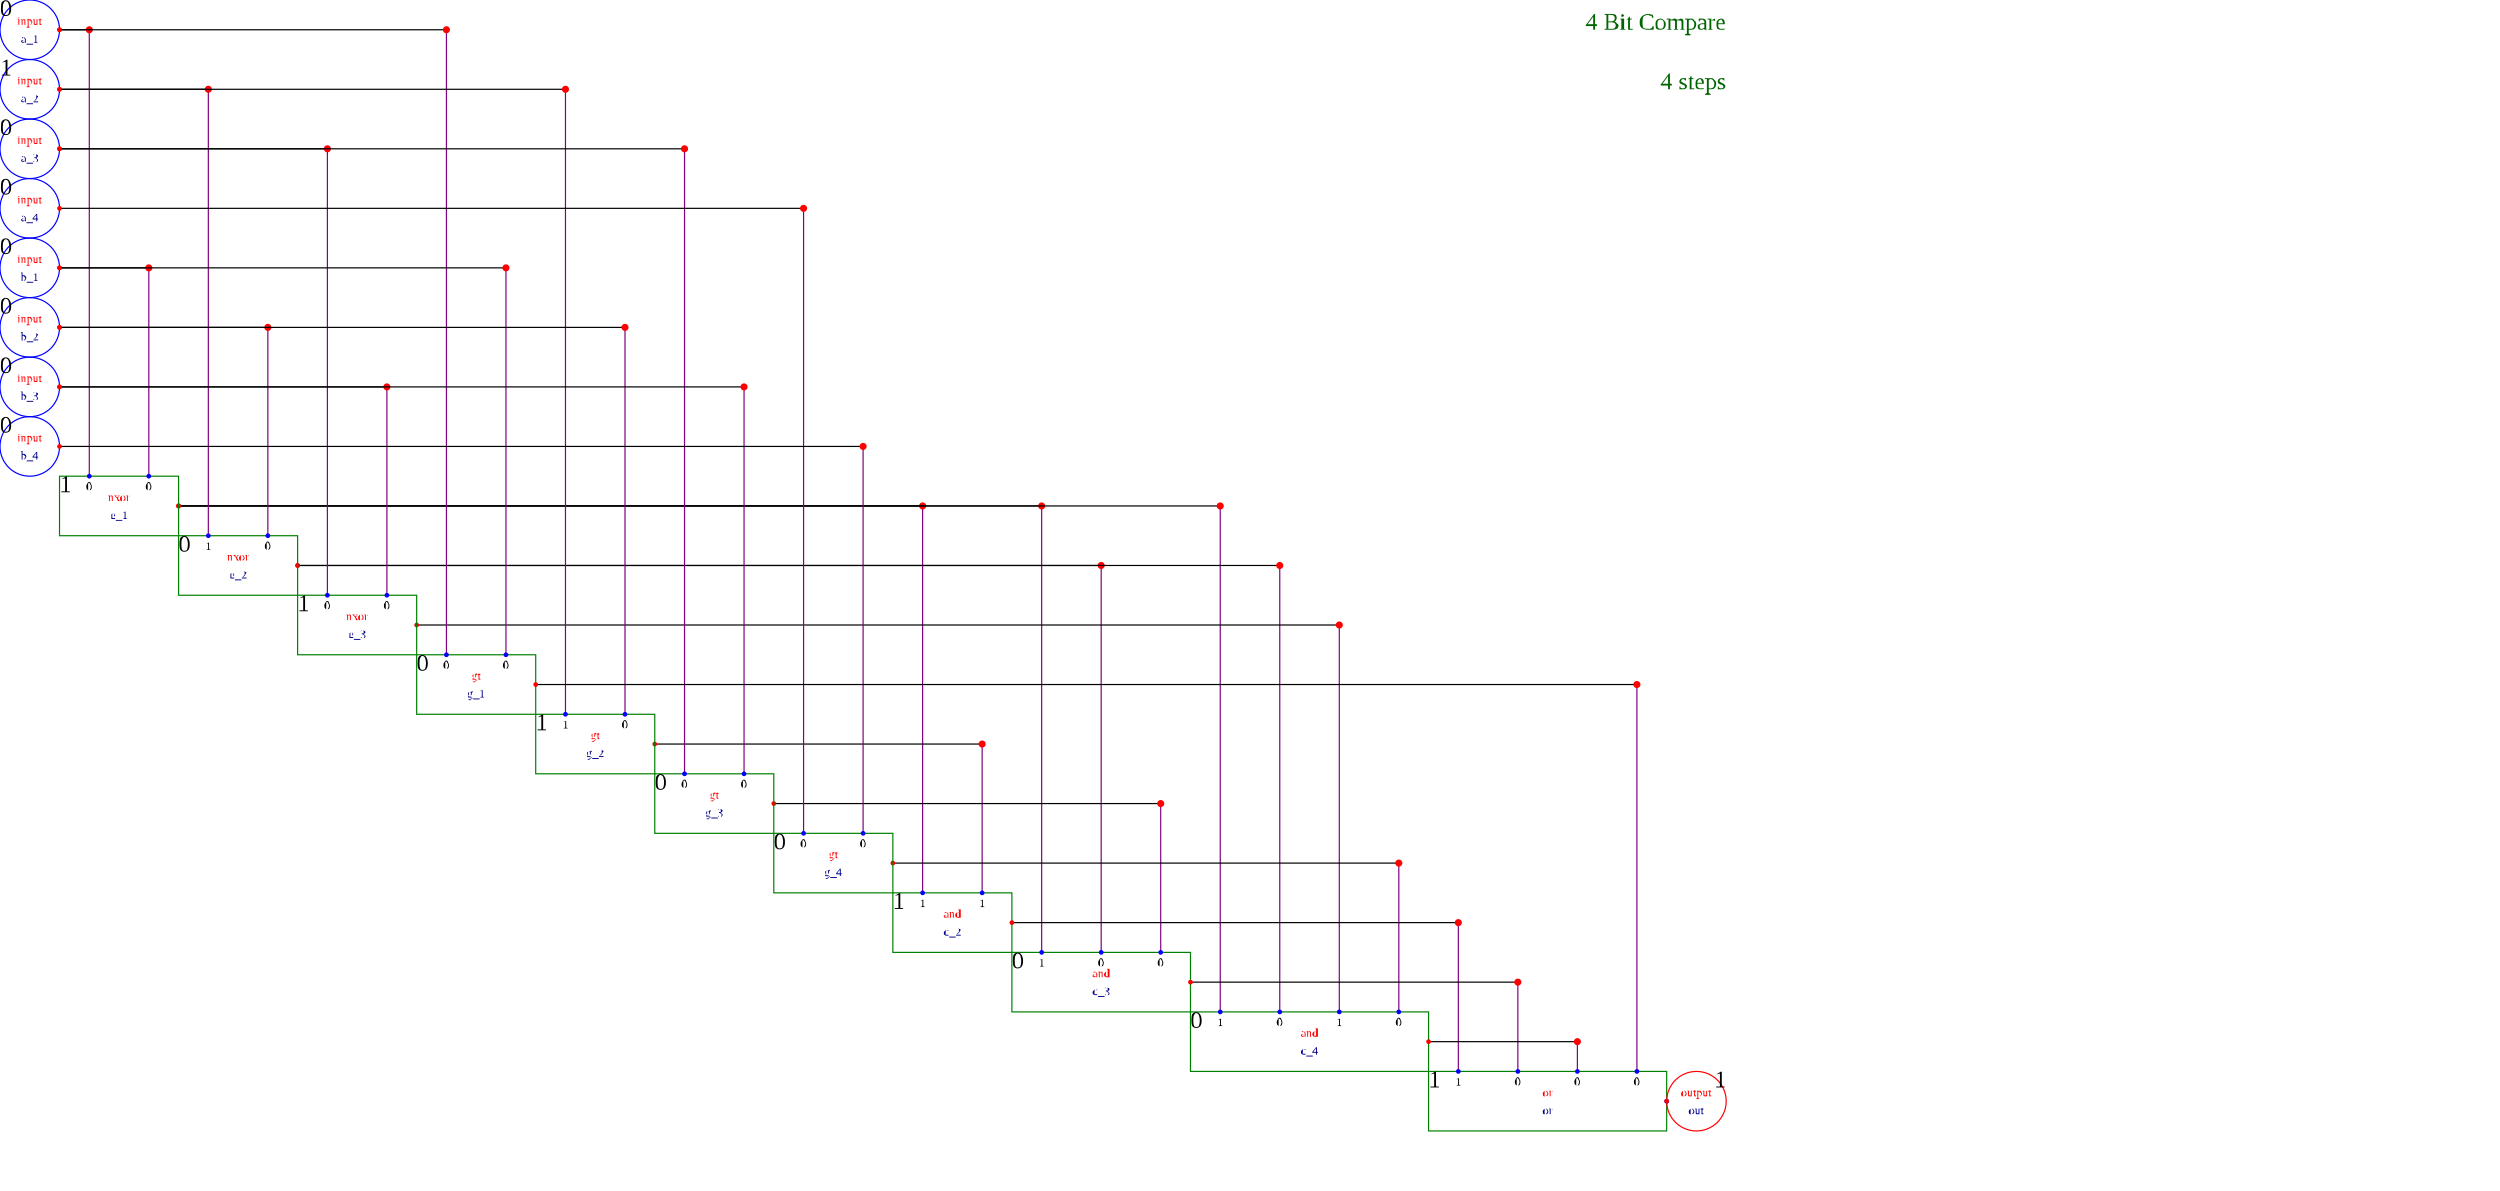
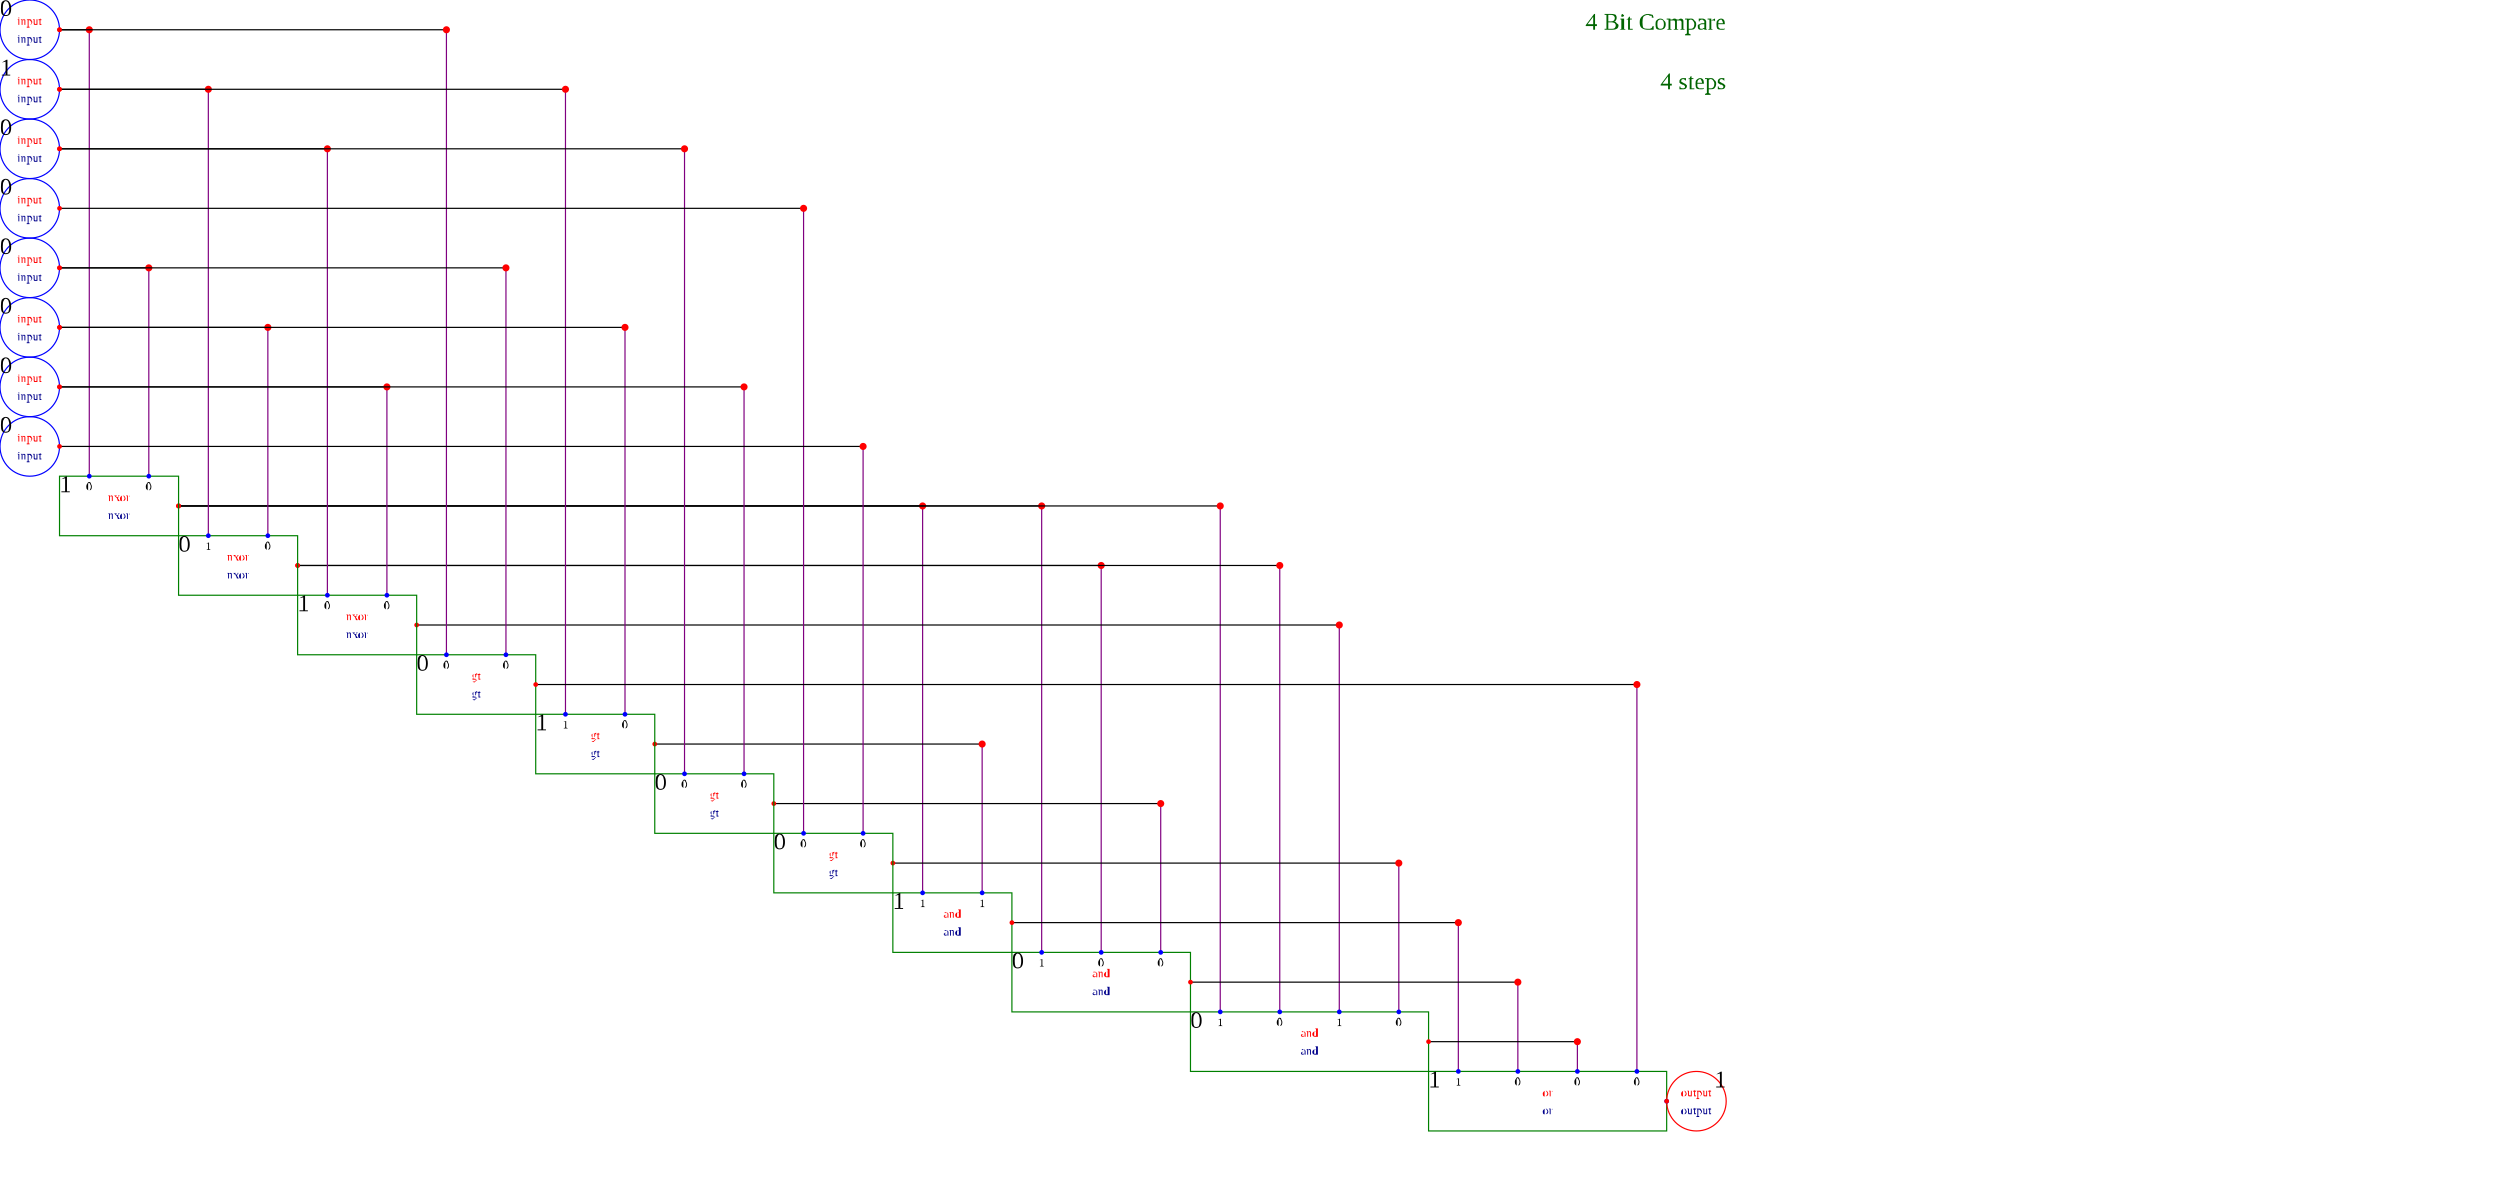
<svg xmlns="http://www.w3.org/2000/svg" height="100%" viewBox="0 0 42 20" width="100%">
  <text fill="darkGreen" font-size="0.4" stroke-width="0.04" text-anchor="end" x="29" y="0.5">4 Bit Compare</text>
  <text fill="darkGreen" font-size="0.4" stroke-width="0.04" text-anchor="end" x="29" y="1.5">4 steps</text>
  <circle cx="0.5" cy="0.5" fill="transparent" font-size="0.2" r="0.5" stroke="blue" stroke-width="0.02" />
  <text dominant-baseline="hanging" fill="black" font-size="0.4" stroke-width="0.04" text-anchor="start" x="0" y="0">0</text>
  <text dominant-baseline="auto" fill="red" font-size="0.2" stroke-width="0.02" text-anchor="middle" x="0.5" y="0.417">input</text>
-   <text dominant-baseline="hanging" fill="darkblue" font-size="0.2" stroke-width="0.02" text-anchor="middle" x="0.5" y="0.583">a_1</text>
+   <text dominant-baseline="hanging" fill="darkblue" font-size="0.2" stroke-width="0.02" text-anchor="middle" x="0.5" y="0.583">input</text>
  <circle cx="0.5" cy="1.5" fill="transparent" font-size="0.2" r="0.5" stroke="blue" stroke-width="0.02" />
  <text dominant-baseline="hanging" fill="black" font-size="0.4" stroke-width="0.04" text-anchor="start" x="0" y="1">1</text>
  <text dominant-baseline="auto" fill="red" font-size="0.2" stroke-width="0.02" text-anchor="middle" x="0.5" y="1.417">input</text>
-   <text dominant-baseline="hanging" fill="darkblue" font-size="0.2" stroke-width="0.02" text-anchor="middle" x="0.5" y="1.583">a_2</text>
+   <text dominant-baseline="hanging" fill="darkblue" font-size="0.2" stroke-width="0.02" text-anchor="middle" x="0.5" y="1.583">input</text>
  <circle cx="0.5" cy="2.5" fill="transparent" font-size="0.2" r="0.5" stroke="blue" stroke-width="0.02" />
  <text dominant-baseline="hanging" fill="black" font-size="0.4" stroke-width="0.04" text-anchor="start" x="0" y="2">0</text>
  <text dominant-baseline="auto" fill="red" font-size="0.2" stroke-width="0.02" text-anchor="middle" x="0.5" y="2.417">input</text>
-   <text dominant-baseline="hanging" fill="darkblue" font-size="0.2" stroke-width="0.02" text-anchor="middle" x="0.5" y="2.583">a_3</text>
+   <text dominant-baseline="hanging" fill="darkblue" font-size="0.2" stroke-width="0.02" text-anchor="middle" x="0.5" y="2.583">input</text>
  <circle cx="0.5" cy="3.5" fill="transparent" font-size="0.2" r="0.5" stroke="blue" stroke-width="0.02" />
  <text dominant-baseline="hanging" fill="black" font-size="0.4" stroke-width="0.04" text-anchor="start" x="0" y="3">0</text>
  <text dominant-baseline="auto" fill="red" font-size="0.2" stroke-width="0.02" text-anchor="middle" x="0.5" y="3.417">input</text>
-   <text dominant-baseline="hanging" fill="darkblue" font-size="0.2" stroke-width="0.02" text-anchor="middle" x="0.5" y="3.583">a_4</text>
+   <text dominant-baseline="hanging" fill="darkblue" font-size="0.2" stroke-width="0.02" text-anchor="middle" x="0.5" y="3.583">input</text>
  <circle cx="0.5" cy="4.5" fill="transparent" font-size="0.2" r="0.5" stroke="blue" stroke-width="0.02" />
  <text dominant-baseline="hanging" fill="black" font-size="0.4" stroke-width="0.04" text-anchor="start" x="0" y="4">0</text>
  <text dominant-baseline="auto" fill="red" font-size="0.2" stroke-width="0.02" text-anchor="middle" x="0.5" y="4.417">input</text>
-   <text dominant-baseline="hanging" fill="darkblue" font-size="0.2" stroke-width="0.02" text-anchor="middle" x="0.5" y="4.583">b_1</text>
+   <text dominant-baseline="hanging" fill="darkblue" font-size="0.2" stroke-width="0.02" text-anchor="middle" x="0.5" y="4.583">input</text>
  <circle cx="0.5" cy="5.5" fill="transparent" font-size="0.2" r="0.5" stroke="blue" stroke-width="0.02" />
  <text dominant-baseline="hanging" fill="black" font-size="0.4" stroke-width="0.04" text-anchor="start" x="0" y="5">0</text>
  <text dominant-baseline="auto" fill="red" font-size="0.2" stroke-width="0.02" text-anchor="middle" x="0.5" y="5.417">input</text>
-   <text dominant-baseline="hanging" fill="darkblue" font-size="0.2" stroke-width="0.02" text-anchor="middle" x="0.5" y="5.583">b_2</text>
+   <text dominant-baseline="hanging" fill="darkblue" font-size="0.2" stroke-width="0.02" text-anchor="middle" x="0.5" y="5.583">input</text>
  <circle cx="0.5" cy="6.5" fill="transparent" font-size="0.2" r="0.5" stroke="blue" stroke-width="0.02" />
  <text dominant-baseline="hanging" fill="black" font-size="0.4" stroke-width="0.04" text-anchor="start" x="0" y="6">0</text>
  <text dominant-baseline="auto" fill="red" font-size="0.2" stroke-width="0.02" text-anchor="middle" x="0.5" y="6.417">input</text>
-   <text dominant-baseline="hanging" fill="darkblue" font-size="0.2" stroke-width="0.02" text-anchor="middle" x="0.5" y="6.583">b_3</text>
+   <text dominant-baseline="hanging" fill="darkblue" font-size="0.2" stroke-width="0.02" text-anchor="middle" x="0.5" y="6.583">input</text>
  <circle cx="0.5" cy="7.5" fill="transparent" font-size="0.2" r="0.5" stroke="blue" stroke-width="0.02" />
  <text dominant-baseline="hanging" fill="black" font-size="0.4" stroke-width="0.04" text-anchor="start" x="0" y="7">0</text>
  <text dominant-baseline="auto" fill="red" font-size="0.2" stroke-width="0.02" text-anchor="middle" x="0.5" y="7.417">input</text>
-   <text dominant-baseline="hanging" fill="darkblue" font-size="0.2" stroke-width="0.02" text-anchor="middle" x="0.5" y="7.583">b_4</text>
+   <text dominant-baseline="hanging" fill="darkblue" font-size="0.2" stroke-width="0.02" text-anchor="middle" x="0.5" y="7.583">input</text>
  <rect fill="transparent" font-size="0.2" height="1" stroke="green" stroke-width="0.02" width="2" x="15" y="15" />
  <text dominant-baseline="hanging" fill="black" font-size="0.4" stroke-width="0.04" text-anchor="start" x="15" y="15">1</text>
  <text dominant-baseline="auto" fill="red" font-size="0.2" stroke-width="0.02" text-anchor="middle" x="16" y="15.417">and</text>
-   <text dominant-baseline="hanging" fill="darkblue" font-size="0.2" stroke-width="0.02" text-anchor="middle" x="16" y="15.583">c_2</text>
+   <text dominant-baseline="hanging" fill="darkblue" font-size="0.2" stroke-width="0.02" text-anchor="middle" x="16" y="15.583">and</text>
  <line font-size="0.2" stroke="black" stroke-width="0.02" x1="3" x2="15.5" y1="8.5" y2="8.5" />
  <line font-size="0.2" stroke="purple" stroke-width="0.02" x1="15.5" x2="15.5" y1="8.5" y2="15" />
  <circle cx="15.5" cy="8.5" fill="red" font-size="0.2" r="0.06" stroke-width="0.02" />
  <circle cx="15.5" cy="15" fill="blue" font-size="0.2" r="0.04" stroke-width="0.02" />
  <circle cx="3" cy="8.5" fill="red" font-size="0.2" r="0.04" stroke-width="0.02" />
  <text dominant-baseline="hanging" fill="black" font-size="0.2" stroke-width="0.02" text-anchor="middle" x="15.5" y="15.1">1</text>
  <line font-size="0.2" stroke="black" stroke-width="0.02" x1="11" x2="16.5" y1="12.5" y2="12.5" />
  <line font-size="0.2" stroke="purple" stroke-width="0.02" x1="16.5" x2="16.5" y1="12.5" y2="15" />
  <circle cx="16.5" cy="12.5" fill="red" font-size="0.2" r="0.06" stroke-width="0.02" />
  <circle cx="16.5" cy="15" fill="blue" font-size="0.2" r="0.04" stroke-width="0.02" />
  <circle cx="11" cy="12.5" fill="red" font-size="0.2" r="0.04" stroke-width="0.02" />
  <text dominant-baseline="hanging" fill="black" font-size="0.2" stroke-width="0.02" text-anchor="middle" x="16.5" y="15.1">1</text>
  <rect fill="transparent" font-size="0.2" height="1" stroke="green" stroke-width="0.02" width="3" x="17" y="16" />
  <text dominant-baseline="hanging" fill="black" font-size="0.4" stroke-width="0.04" text-anchor="start" x="17" y="16">0</text>
  <text dominant-baseline="auto" fill="red" font-size="0.2" stroke-width="0.02" text-anchor="middle" x="18.5" y="16.417">and</text>
-   <text dominant-baseline="hanging" fill="darkblue" font-size="0.2" stroke-width="0.02" text-anchor="middle" x="18.5" y="16.583">c_3</text>
+   <text dominant-baseline="hanging" fill="darkblue" font-size="0.2" stroke-width="0.02" text-anchor="middle" x="18.5" y="16.583">and</text>
  <line font-size="0.2" stroke="black" stroke-width="0.02" x1="3" x2="17.5" y1="8.5" y2="8.5" />
  <line font-size="0.2" stroke="purple" stroke-width="0.02" x1="17.5" x2="17.5" y1="8.5" y2="16" />
  <circle cx="17.5" cy="8.5" fill="red" font-size="0.2" r="0.06" stroke-width="0.02" />
  <circle cx="17.5" cy="16" fill="blue" font-size="0.2" r="0.04" stroke-width="0.02" />
  <circle cx="3" cy="8.5" fill="red" font-size="0.2" r="0.04" stroke-width="0.02" />
  <text dominant-baseline="hanging" fill="black" font-size="0.2" stroke-width="0.02" text-anchor="middle" x="17.5" y="16.1">1</text>
  <line font-size="0.2" stroke="black" stroke-width="0.02" x1="5" x2="18.5" y1="9.5" y2="9.5" />
  <line font-size="0.2" stroke="purple" stroke-width="0.02" x1="18.5" x2="18.5" y1="9.5" y2="16" />
  <circle cx="18.5" cy="9.5" fill="red" font-size="0.2" r="0.06" stroke-width="0.02" />
  <circle cx="18.5" cy="16" fill="blue" font-size="0.2" r="0.04" stroke-width="0.02" />
  <circle cx="5" cy="9.5" fill="red" font-size="0.2" r="0.04" stroke-width="0.02" />
  <text dominant-baseline="hanging" fill="black" font-size="0.2" stroke-width="0.02" text-anchor="middle" x="18.5" y="16.1">0</text>
  <line font-size="0.2" stroke="black" stroke-width="0.02" x1="13" x2="19.5" y1="13.5" y2="13.5" />
  <line font-size="0.2" stroke="purple" stroke-width="0.02" x1="19.5" x2="19.5" y1="13.5" y2="16" />
  <circle cx="19.5" cy="13.5" fill="red" font-size="0.2" r="0.06" stroke-width="0.02" />
  <circle cx="19.5" cy="16" fill="blue" font-size="0.2" r="0.04" stroke-width="0.02" />
  <circle cx="13" cy="13.5" fill="red" font-size="0.2" r="0.04" stroke-width="0.02" />
  <text dominant-baseline="hanging" fill="black" font-size="0.2" stroke-width="0.02" text-anchor="middle" x="19.5" y="16.1">0</text>
  <rect fill="transparent" font-size="0.2" height="1" stroke="green" stroke-width="0.02" width="4" x="20" y="17" />
  <text dominant-baseline="hanging" fill="black" font-size="0.4" stroke-width="0.04" text-anchor="start" x="20" y="17">0</text>
  <text dominant-baseline="auto" fill="red" font-size="0.2" stroke-width="0.02" text-anchor="middle" x="22" y="17.417">and</text>
-   <text dominant-baseline="hanging" fill="darkblue" font-size="0.2" stroke-width="0.02" text-anchor="middle" x="22" y="17.583">c_4</text>
+   <text dominant-baseline="hanging" fill="darkblue" font-size="0.2" stroke-width="0.02" text-anchor="middle" x="22" y="17.583">and</text>
  <line font-size="0.2" stroke="black" stroke-width="0.02" x1="3" x2="20.5" y1="8.5" y2="8.5" />
  <line font-size="0.2" stroke="purple" stroke-width="0.02" x1="20.5" x2="20.5" y1="8.5" y2="17" />
  <circle cx="20.5" cy="8.5" fill="red" font-size="0.2" r="0.06" stroke-width="0.02" />
  <circle cx="20.5" cy="17" fill="blue" font-size="0.2" r="0.04" stroke-width="0.02" />
  <circle cx="3" cy="8.5" fill="red" font-size="0.2" r="0.04" stroke-width="0.02" />
  <text dominant-baseline="hanging" fill="black" font-size="0.2" stroke-width="0.02" text-anchor="middle" x="20.5" y="17.1">1</text>
  <line font-size="0.2" stroke="black" stroke-width="0.02" x1="5" x2="21.5" y1="9.5" y2="9.5" />
  <line font-size="0.2" stroke="purple" stroke-width="0.02" x1="21.5" x2="21.5" y1="9.5" y2="17" />
  <circle cx="21.5" cy="9.5" fill="red" font-size="0.2" r="0.06" stroke-width="0.02" />
  <circle cx="21.5" cy="17" fill="blue" font-size="0.2" r="0.04" stroke-width="0.02" />
  <circle cx="5" cy="9.5" fill="red" font-size="0.2" r="0.04" stroke-width="0.02" />
  <text dominant-baseline="hanging" fill="black" font-size="0.2" stroke-width="0.02" text-anchor="middle" x="21.5" y="17.1">0</text>
  <line font-size="0.2" stroke="black" stroke-width="0.02" x1="7" x2="22.5" y1="10.5" y2="10.5" />
  <line font-size="0.2" stroke="purple" stroke-width="0.02" x1="22.5" x2="22.5" y1="10.5" y2="17" />
  <circle cx="22.5" cy="10.5" fill="red" font-size="0.2" r="0.06" stroke-width="0.02" />
  <circle cx="22.5" cy="17" fill="blue" font-size="0.2" r="0.04" stroke-width="0.02" />
  <circle cx="7" cy="10.5" fill="red" font-size="0.2" r="0.04" stroke-width="0.02" />
  <text dominant-baseline="hanging" fill="black" font-size="0.2" stroke-width="0.02" text-anchor="middle" x="22.5" y="17.1">1</text>
  <line font-size="0.2" stroke="black" stroke-width="0.02" x1="15" x2="23.5" y1="14.5" y2="14.5" />
  <line font-size="0.2" stroke="purple" stroke-width="0.02" x1="23.5" x2="23.5" y1="14.5" y2="17" />
  <circle cx="23.5" cy="14.5" fill="red" font-size="0.2" r="0.06" stroke-width="0.02" />
  <circle cx="23.5" cy="17" fill="blue" font-size="0.2" r="0.04" stroke-width="0.02" />
  <circle cx="15" cy="14.5" fill="red" font-size="0.2" r="0.04" stroke-width="0.02" />
  <text dominant-baseline="hanging" fill="black" font-size="0.2" stroke-width="0.02" text-anchor="middle" x="23.5" y="17.1">0</text>
  <rect fill="transparent" font-size="0.2" height="1" stroke="green" stroke-width="0.02" width="2" x="1" y="8" />
  <text dominant-baseline="hanging" fill="black" font-size="0.4" stroke-width="0.04" text-anchor="start" x="1" y="8">1</text>
  <text dominant-baseline="auto" fill="red" font-size="0.2" stroke-width="0.02" text-anchor="middle" x="2" y="8.417">nxor</text>
-   <text dominant-baseline="hanging" fill="darkblue" font-size="0.2" stroke-width="0.02" text-anchor="middle" x="2" y="8.583">e_1</text>
+   <text dominant-baseline="hanging" fill="darkblue" font-size="0.2" stroke-width="0.02" text-anchor="middle" x="2" y="8.583">nxor</text>
  <line font-size="0.2" stroke="black" stroke-width="0.02" x1="1" x2="1.5" y1="0.5" y2="0.5" />
  <line font-size="0.2" stroke="purple" stroke-width="0.02" x1="1.5" x2="1.5" y1="0.5" y2="8" />
  <circle cx="1.5" cy="0.5" fill="red" font-size="0.2" r="0.06" stroke-width="0.02" />
  <circle cx="1.5" cy="8" fill="blue" font-size="0.2" r="0.04" stroke-width="0.02" />
  <circle cx="1" cy="0.5" fill="red" font-size="0.2" r="0.04" stroke-width="0.02" />
  <text dominant-baseline="hanging" fill="black" font-size="0.2" stroke-width="0.02" text-anchor="middle" x="1.5" y="8.1">0</text>
  <line font-size="0.2" stroke="black" stroke-width="0.02" x1="1" x2="2.5" y1="4.5" y2="4.5" />
  <line font-size="0.2" stroke="purple" stroke-width="0.02" x1="2.5" x2="2.5" y1="4.5" y2="8" />
  <circle cx="2.5" cy="4.5" fill="red" font-size="0.2" r="0.06" stroke-width="0.02" />
  <circle cx="2.5" cy="8" fill="blue" font-size="0.2" r="0.04" stroke-width="0.02" />
  <circle cx="1" cy="4.5" fill="red" font-size="0.2" r="0.04" stroke-width="0.02" />
  <text dominant-baseline="hanging" fill="black" font-size="0.2" stroke-width="0.02" text-anchor="middle" x="2.5" y="8.1">0</text>
  <rect fill="transparent" font-size="0.2" height="1" stroke="green" stroke-width="0.02" width="2" x="3" y="9" />
  <text dominant-baseline="hanging" fill="black" font-size="0.4" stroke-width="0.04" text-anchor="start" x="3" y="9">0</text>
  <text dominant-baseline="auto" fill="red" font-size="0.2" stroke-width="0.02" text-anchor="middle" x="4" y="9.417">nxor</text>
-   <text dominant-baseline="hanging" fill="darkblue" font-size="0.2" stroke-width="0.02" text-anchor="middle" x="4" y="9.583">e_2</text>
+   <text dominant-baseline="hanging" fill="darkblue" font-size="0.2" stroke-width="0.02" text-anchor="middle" x="4" y="9.583">nxor</text>
  <line font-size="0.2" stroke="black" stroke-width="0.02" x1="1" x2="3.5" y1="1.5" y2="1.5" />
  <line font-size="0.2" stroke="purple" stroke-width="0.02" x1="3.5" x2="3.5" y1="1.5" y2="9" />
  <circle cx="3.5" cy="1.5" fill="red" font-size="0.2" r="0.06" stroke-width="0.02" />
  <circle cx="3.5" cy="9" fill="blue" font-size="0.2" r="0.04" stroke-width="0.02" />
  <circle cx="1" cy="1.5" fill="red" font-size="0.2" r="0.04" stroke-width="0.02" />
  <text dominant-baseline="hanging" fill="black" font-size="0.2" stroke-width="0.02" text-anchor="middle" x="3.5" y="9.1">1</text>
  <line font-size="0.2" stroke="black" stroke-width="0.02" x1="1" x2="4.5" y1="5.5" y2="5.5" />
  <line font-size="0.2" stroke="purple" stroke-width="0.02" x1="4.5" x2="4.5" y1="5.5" y2="9" />
  <circle cx="4.5" cy="5.5" fill="red" font-size="0.2" r="0.06" stroke-width="0.02" />
  <circle cx="4.5" cy="9" fill="blue" font-size="0.2" r="0.04" stroke-width="0.02" />
  <circle cx="1" cy="5.5" fill="red" font-size="0.2" r="0.04" stroke-width="0.02" />
  <text dominant-baseline="hanging" fill="black" font-size="0.2" stroke-width="0.02" text-anchor="middle" x="4.5" y="9.1">0</text>
  <rect fill="transparent" font-size="0.2" height="1" stroke="green" stroke-width="0.02" width="2" x="5" y="10" />
  <text dominant-baseline="hanging" fill="black" font-size="0.4" stroke-width="0.04" text-anchor="start" x="5" y="10">1</text>
  <text dominant-baseline="auto" fill="red" font-size="0.2" stroke-width="0.02" text-anchor="middle" x="6" y="10.417">nxor</text>
-   <text dominant-baseline="hanging" fill="darkblue" font-size="0.2" stroke-width="0.02" text-anchor="middle" x="6" y="10.583">e_3</text>
+   <text dominant-baseline="hanging" fill="darkblue" font-size="0.2" stroke-width="0.02" text-anchor="middle" x="6" y="10.583">nxor</text>
  <line font-size="0.2" stroke="black" stroke-width="0.02" x1="1" x2="5.5" y1="2.5" y2="2.5" />
  <line font-size="0.2" stroke="purple" stroke-width="0.02" x1="5.5" x2="5.5" y1="2.5" y2="10" />
  <circle cx="5.5" cy="2.5" fill="red" font-size="0.2" r="0.06" stroke-width="0.02" />
  <circle cx="5.5" cy="10" fill="blue" font-size="0.2" r="0.04" stroke-width="0.02" />
  <circle cx="1" cy="2.5" fill="red" font-size="0.2" r="0.04" stroke-width="0.02" />
  <text dominant-baseline="hanging" fill="black" font-size="0.2" stroke-width="0.02" text-anchor="middle" x="5.5" y="10.1">0</text>
  <line font-size="0.2" stroke="black" stroke-width="0.02" x1="1" x2="6.5" y1="6.5" y2="6.5" />
  <line font-size="0.2" stroke="purple" stroke-width="0.02" x1="6.5" x2="6.5" y1="6.5" y2="10" />
  <circle cx="6.5" cy="6.5" fill="red" font-size="0.2" r="0.06" stroke-width="0.02" />
  <circle cx="6.5" cy="10" fill="blue" font-size="0.2" r="0.04" stroke-width="0.02" />
  <circle cx="1" cy="6.5" fill="red" font-size="0.2" r="0.04" stroke-width="0.02" />
  <text dominant-baseline="hanging" fill="black" font-size="0.2" stroke-width="0.02" text-anchor="middle" x="6.5" y="10.1">0</text>
  <rect fill="transparent" font-size="0.2" height="1" stroke="green" stroke-width="0.02" width="2" x="7" y="11" />
  <text dominant-baseline="hanging" fill="black" font-size="0.4" stroke-width="0.04" text-anchor="start" x="7" y="11">0</text>
  <text dominant-baseline="auto" fill="red" font-size="0.2" stroke-width="0.02" text-anchor="middle" x="8" y="11.417">gt</text>
-   <text dominant-baseline="hanging" fill="darkblue" font-size="0.2" stroke-width="0.02" text-anchor="middle" x="8" y="11.583">g_1</text>
+   <text dominant-baseline="hanging" fill="darkblue" font-size="0.2" stroke-width="0.02" text-anchor="middle" x="8" y="11.583">gt</text>
  <line font-size="0.2" stroke="black" stroke-width="0.02" x1="1" x2="7.5" y1="0.5" y2="0.5" />
  <line font-size="0.2" stroke="purple" stroke-width="0.02" x1="7.5" x2="7.5" y1="0.5" y2="11" />
  <circle cx="7.5" cy="0.5" fill="red" font-size="0.2" r="0.06" stroke-width="0.02" />
  <circle cx="7.5" cy="11" fill="blue" font-size="0.2" r="0.04" stroke-width="0.02" />
  <circle cx="1" cy="0.5" fill="red" font-size="0.2" r="0.04" stroke-width="0.02" />
  <text dominant-baseline="hanging" fill="black" font-size="0.2" stroke-width="0.02" text-anchor="middle" x="7.5" y="11.1">0</text>
  <line font-size="0.2" stroke="black" stroke-width="0.02" x1="1" x2="8.5" y1="4.5" y2="4.5" />
  <line font-size="0.2" stroke="purple" stroke-width="0.02" x1="8.5" x2="8.5" y1="4.5" y2="11" />
  <circle cx="8.5" cy="4.5" fill="red" font-size="0.2" r="0.06" stroke-width="0.02" />
  <circle cx="8.5" cy="11" fill="blue" font-size="0.2" r="0.04" stroke-width="0.02" />
  <circle cx="1" cy="4.5" fill="red" font-size="0.2" r="0.04" stroke-width="0.02" />
  <text dominant-baseline="hanging" fill="black" font-size="0.2" stroke-width="0.02" text-anchor="middle" x="8.5" y="11.1">0</text>
  <rect fill="transparent" font-size="0.2" height="1" stroke="green" stroke-width="0.02" width="2" x="9" y="12" />
  <text dominant-baseline="hanging" fill="black" font-size="0.4" stroke-width="0.04" text-anchor="start" x="9" y="12">1</text>
  <text dominant-baseline="auto" fill="red" font-size="0.2" stroke-width="0.02" text-anchor="middle" x="10" y="12.417">gt</text>
-   <text dominant-baseline="hanging" fill="darkblue" font-size="0.2" stroke-width="0.02" text-anchor="middle" x="10" y="12.583">g_2</text>
+   <text dominant-baseline="hanging" fill="darkblue" font-size="0.2" stroke-width="0.02" text-anchor="middle" x="10" y="12.583">gt</text>
  <line font-size="0.2" stroke="black" stroke-width="0.02" x1="1" x2="9.5" y1="1.5" y2="1.5" />
  <line font-size="0.2" stroke="purple" stroke-width="0.02" x1="9.5" x2="9.5" y1="1.5" y2="12" />
  <circle cx="9.5" cy="1.5" fill="red" font-size="0.2" r="0.06" stroke-width="0.02" />
  <circle cx="9.5" cy="12" fill="blue" font-size="0.2" r="0.04" stroke-width="0.02" />
  <circle cx="1" cy="1.5" fill="red" font-size="0.2" r="0.04" stroke-width="0.02" />
  <text dominant-baseline="hanging" fill="black" font-size="0.2" stroke-width="0.02" text-anchor="middle" x="9.5" y="12.1">1</text>
  <line font-size="0.2" stroke="black" stroke-width="0.02" x1="1" x2="10.5" y1="5.5" y2="5.5" />
  <line font-size="0.2" stroke="purple" stroke-width="0.02" x1="10.5" x2="10.5" y1="5.5" y2="12" />
  <circle cx="10.5" cy="5.5" fill="red" font-size="0.2" r="0.06" stroke-width="0.02" />
  <circle cx="10.5" cy="12" fill="blue" font-size="0.2" r="0.04" stroke-width="0.02" />
  <circle cx="1" cy="5.5" fill="red" font-size="0.2" r="0.04" stroke-width="0.02" />
  <text dominant-baseline="hanging" fill="black" font-size="0.2" stroke-width="0.02" text-anchor="middle" x="10.5" y="12.1">0</text>
  <rect fill="transparent" font-size="0.2" height="1" stroke="green" stroke-width="0.02" width="2" x="11" y="13" />
  <text dominant-baseline="hanging" fill="black" font-size="0.4" stroke-width="0.04" text-anchor="start" x="11" y="13">0</text>
  <text dominant-baseline="auto" fill="red" font-size="0.2" stroke-width="0.02" text-anchor="middle" x="12" y="13.417">gt</text>
-   <text dominant-baseline="hanging" fill="darkblue" font-size="0.2" stroke-width="0.02" text-anchor="middle" x="12" y="13.583">g_3</text>
+   <text dominant-baseline="hanging" fill="darkblue" font-size="0.2" stroke-width="0.02" text-anchor="middle" x="12" y="13.583">gt</text>
  <line font-size="0.2" stroke="black" stroke-width="0.02" x1="1" x2="11.5" y1="2.5" y2="2.5" />
  <line font-size="0.2" stroke="purple" stroke-width="0.02" x1="11.5" x2="11.5" y1="2.5" y2="13" />
  <circle cx="11.5" cy="2.5" fill="red" font-size="0.2" r="0.06" stroke-width="0.02" />
  <circle cx="11.5" cy="13" fill="blue" font-size="0.2" r="0.04" stroke-width="0.02" />
  <circle cx="1" cy="2.5" fill="red" font-size="0.2" r="0.04" stroke-width="0.02" />
  <text dominant-baseline="hanging" fill="black" font-size="0.2" stroke-width="0.02" text-anchor="middle" x="11.5" y="13.1">0</text>
  <line font-size="0.2" stroke="black" stroke-width="0.02" x1="1" x2="12.5" y1="6.5" y2="6.5" />
  <line font-size="0.2" stroke="purple" stroke-width="0.02" x1="12.5" x2="12.5" y1="6.5" y2="13" />
  <circle cx="12.5" cy="6.5" fill="red" font-size="0.2" r="0.06" stroke-width="0.02" />
  <circle cx="12.5" cy="13" fill="blue" font-size="0.2" r="0.04" stroke-width="0.02" />
  <circle cx="1" cy="6.5" fill="red" font-size="0.2" r="0.04" stroke-width="0.02" />
  <text dominant-baseline="hanging" fill="black" font-size="0.2" stroke-width="0.02" text-anchor="middle" x="12.5" y="13.1">0</text>
  <rect fill="transparent" font-size="0.2" height="1" stroke="green" stroke-width="0.02" width="2" x="13" y="14" />
  <text dominant-baseline="hanging" fill="black" font-size="0.4" stroke-width="0.04" text-anchor="start" x="13" y="14">0</text>
  <text dominant-baseline="auto" fill="red" font-size="0.2" stroke-width="0.02" text-anchor="middle" x="14" y="14.417">gt</text>
-   <text dominant-baseline="hanging" fill="darkblue" font-size="0.2" stroke-width="0.02" text-anchor="middle" x="14" y="14.583">g_4</text>
+   <text dominant-baseline="hanging" fill="darkblue" font-size="0.2" stroke-width="0.02" text-anchor="middle" x="14" y="14.583">gt</text>
  <line font-size="0.2" stroke="black" stroke-width="0.02" x1="1" x2="13.5" y1="3.5" y2="3.5" />
  <line font-size="0.2" stroke="purple" stroke-width="0.02" x1="13.5" x2="13.5" y1="3.5" y2="14" />
  <circle cx="13.5" cy="3.5" fill="red" font-size="0.2" r="0.06" stroke-width="0.02" />
  <circle cx="13.5" cy="14" fill="blue" font-size="0.2" r="0.04" stroke-width="0.02" />
  <circle cx="1" cy="3.5" fill="red" font-size="0.2" r="0.04" stroke-width="0.02" />
  <text dominant-baseline="hanging" fill="black" font-size="0.2" stroke-width="0.02" text-anchor="middle" x="13.5" y="14.1">0</text>
  <line font-size="0.2" stroke="black" stroke-width="0.02" x1="1" x2="14.5" y1="7.5" y2="7.5" />
  <line font-size="0.2" stroke="purple" stroke-width="0.02" x1="14.5" x2="14.5" y1="7.5" y2="14" />
  <circle cx="14.5" cy="7.5" fill="red" font-size="0.2" r="0.06" stroke-width="0.02" />
  <circle cx="14.5" cy="14" fill="blue" font-size="0.2" r="0.04" stroke-width="0.02" />
  <circle cx="1" cy="7.5" fill="red" font-size="0.2" r="0.04" stroke-width="0.02" />
  <text dominant-baseline="hanging" fill="black" font-size="0.2" stroke-width="0.02" text-anchor="middle" x="14.5" y="14.1">0</text>
  <rect fill="transparent" font-size="0.2" height="1" stroke="green" stroke-width="0.02" width="4" x="24" y="18" />
  <text dominant-baseline="hanging" fill="black" font-size="0.4" stroke-width="0.04" text-anchor="start" x="24" y="18">1</text>
  <text dominant-baseline="auto" fill="red" font-size="0.2" stroke-width="0.02" text-anchor="middle" x="26" y="18.417">or</text>
  <text dominant-baseline="hanging" fill="darkblue" font-size="0.2" stroke-width="0.02" text-anchor="middle" x="26" y="18.583">or</text>
  <line font-size="0.2" stroke="black" stroke-width="0.02" x1="17" x2="24.5" y1="15.5" y2="15.5" />
  <line font-size="0.2" stroke="purple" stroke-width="0.02" x1="24.5" x2="24.5" y1="15.5" y2="18" />
  <circle cx="24.5" cy="15.5" fill="red" font-size="0.2" r="0.06" stroke-width="0.02" />
  <circle cx="24.5" cy="18" fill="blue" font-size="0.2" r="0.04" stroke-width="0.02" />
  <circle cx="17" cy="15.5" fill="red" font-size="0.2" r="0.04" stroke-width="0.02" />
  <text dominant-baseline="hanging" fill="black" font-size="0.2" stroke-width="0.02" text-anchor="middle" x="24.5" y="18.1">1</text>
  <line font-size="0.2" stroke="black" stroke-width="0.02" x1="20" x2="25.5" y1="16.5" y2="16.5" />
  <line font-size="0.2" stroke="purple" stroke-width="0.02" x1="25.5" x2="25.5" y1="16.5" y2="18" />
  <circle cx="25.5" cy="16.5" fill="red" font-size="0.2" r="0.06" stroke-width="0.02" />
  <circle cx="25.5" cy="18" fill="blue" font-size="0.2" r="0.04" stroke-width="0.02" />
  <circle cx="20" cy="16.5" fill="red" font-size="0.2" r="0.04" stroke-width="0.02" />
  <text dominant-baseline="hanging" fill="black" font-size="0.2" stroke-width="0.02" text-anchor="middle" x="25.5" y="18.1">0</text>
  <line font-size="0.2" stroke="black" stroke-width="0.02" x1="24" x2="26.5" y1="17.5" y2="17.5" />
  <line font-size="0.2" stroke="purple" stroke-width="0.02" x1="26.5" x2="26.5" y1="17.5" y2="18" />
  <circle cx="26.5" cy="17.5" fill="red" font-size="0.2" r="0.06" stroke-width="0.02" />
  <circle cx="26.5" cy="18" fill="blue" font-size="0.2" r="0.04" stroke-width="0.02" />
  <circle cx="24" cy="17.5" fill="red" font-size="0.2" r="0.04" stroke-width="0.02" />
  <text dominant-baseline="hanging" fill="black" font-size="0.2" stroke-width="0.02" text-anchor="middle" x="26.5" y="18.1">0</text>
  <line font-size="0.2" stroke="black" stroke-width="0.02" x1="9" x2="27.5" y1="11.5" y2="11.5" />
  <line font-size="0.2" stroke="purple" stroke-width="0.02" x1="27.5" x2="27.5" y1="11.5" y2="18" />
  <circle cx="27.5" cy="11.5" fill="red" font-size="0.2" r="0.06" stroke-width="0.02" />
  <circle cx="27.5" cy="18" fill="blue" font-size="0.2" r="0.04" stroke-width="0.02" />
  <circle cx="9" cy="11.5" fill="red" font-size="0.2" r="0.04" stroke-width="0.02" />
  <text dominant-baseline="hanging" fill="black" font-size="0.2" stroke-width="0.02" text-anchor="middle" x="27.5" y="18.1">0</text>
  <circle cx="28.5" cy="18.5" fill="transparent" font-size="0.2" r="0.5" stroke="red" stroke-width="0.02" />
  <text dominant-baseline="hanging" fill="black" font-size="0.4" stroke-width="0.04" text-anchor="end" x="29" y="18">1</text>
  <text dominant-baseline="auto" fill="red" font-size="0.2" stroke-width="0.02" text-anchor="middle" x="28.5" y="18.417">output</text>
-   <text dominant-baseline="hanging" fill="darkblue" font-size="0.2" stroke-width="0.02" text-anchor="middle" x="28.5" y="18.583">out</text>
+   <text dominant-baseline="hanging" fill="darkblue" font-size="0.2" stroke-width="0.02" text-anchor="middle" x="28.5" y="18.583">output</text>
  <line font-size="0.2" stroke="black" stroke-width="0.02" x1="28" x2="28" y1="18.5" y2="18.5" />
  <circle cx="28" cy="18.5" fill="blue" font-size="0.2" r="0.04" stroke-width="0.02" />
  <circle cx="28" cy="18.5" fill="red" font-size="0.2" r="0.04" stroke-width="0.02" />
</svg>
